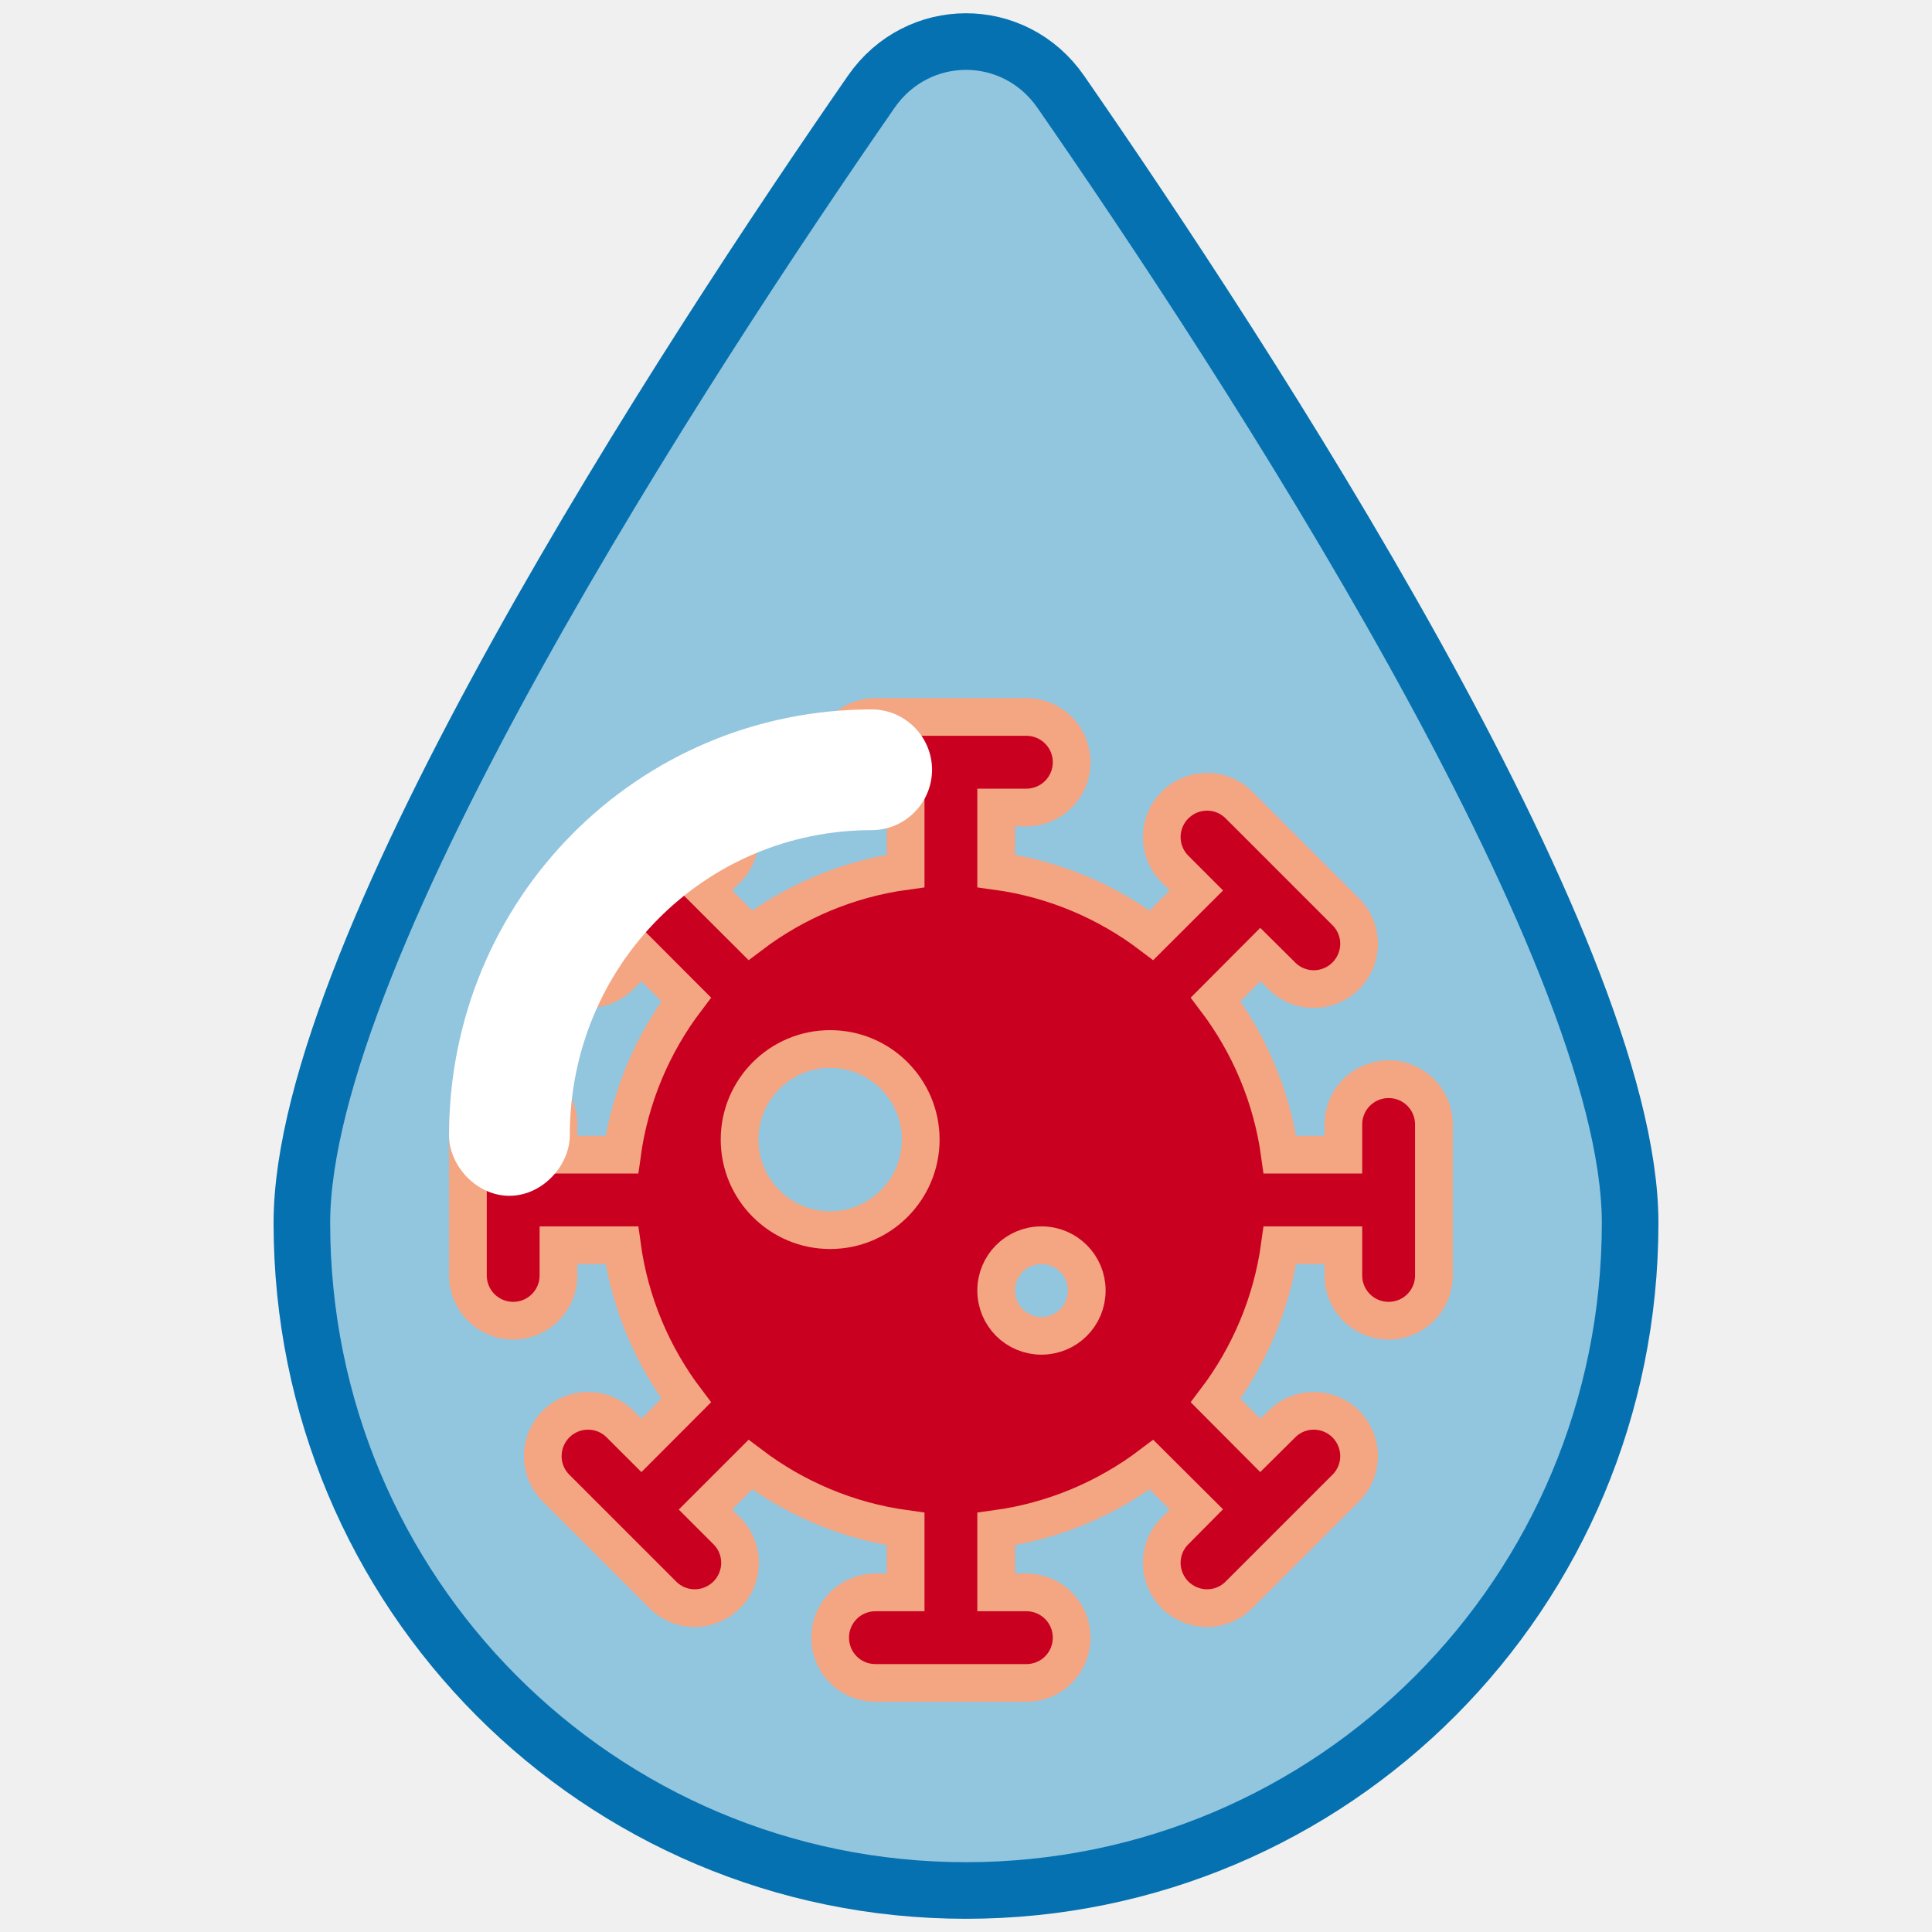
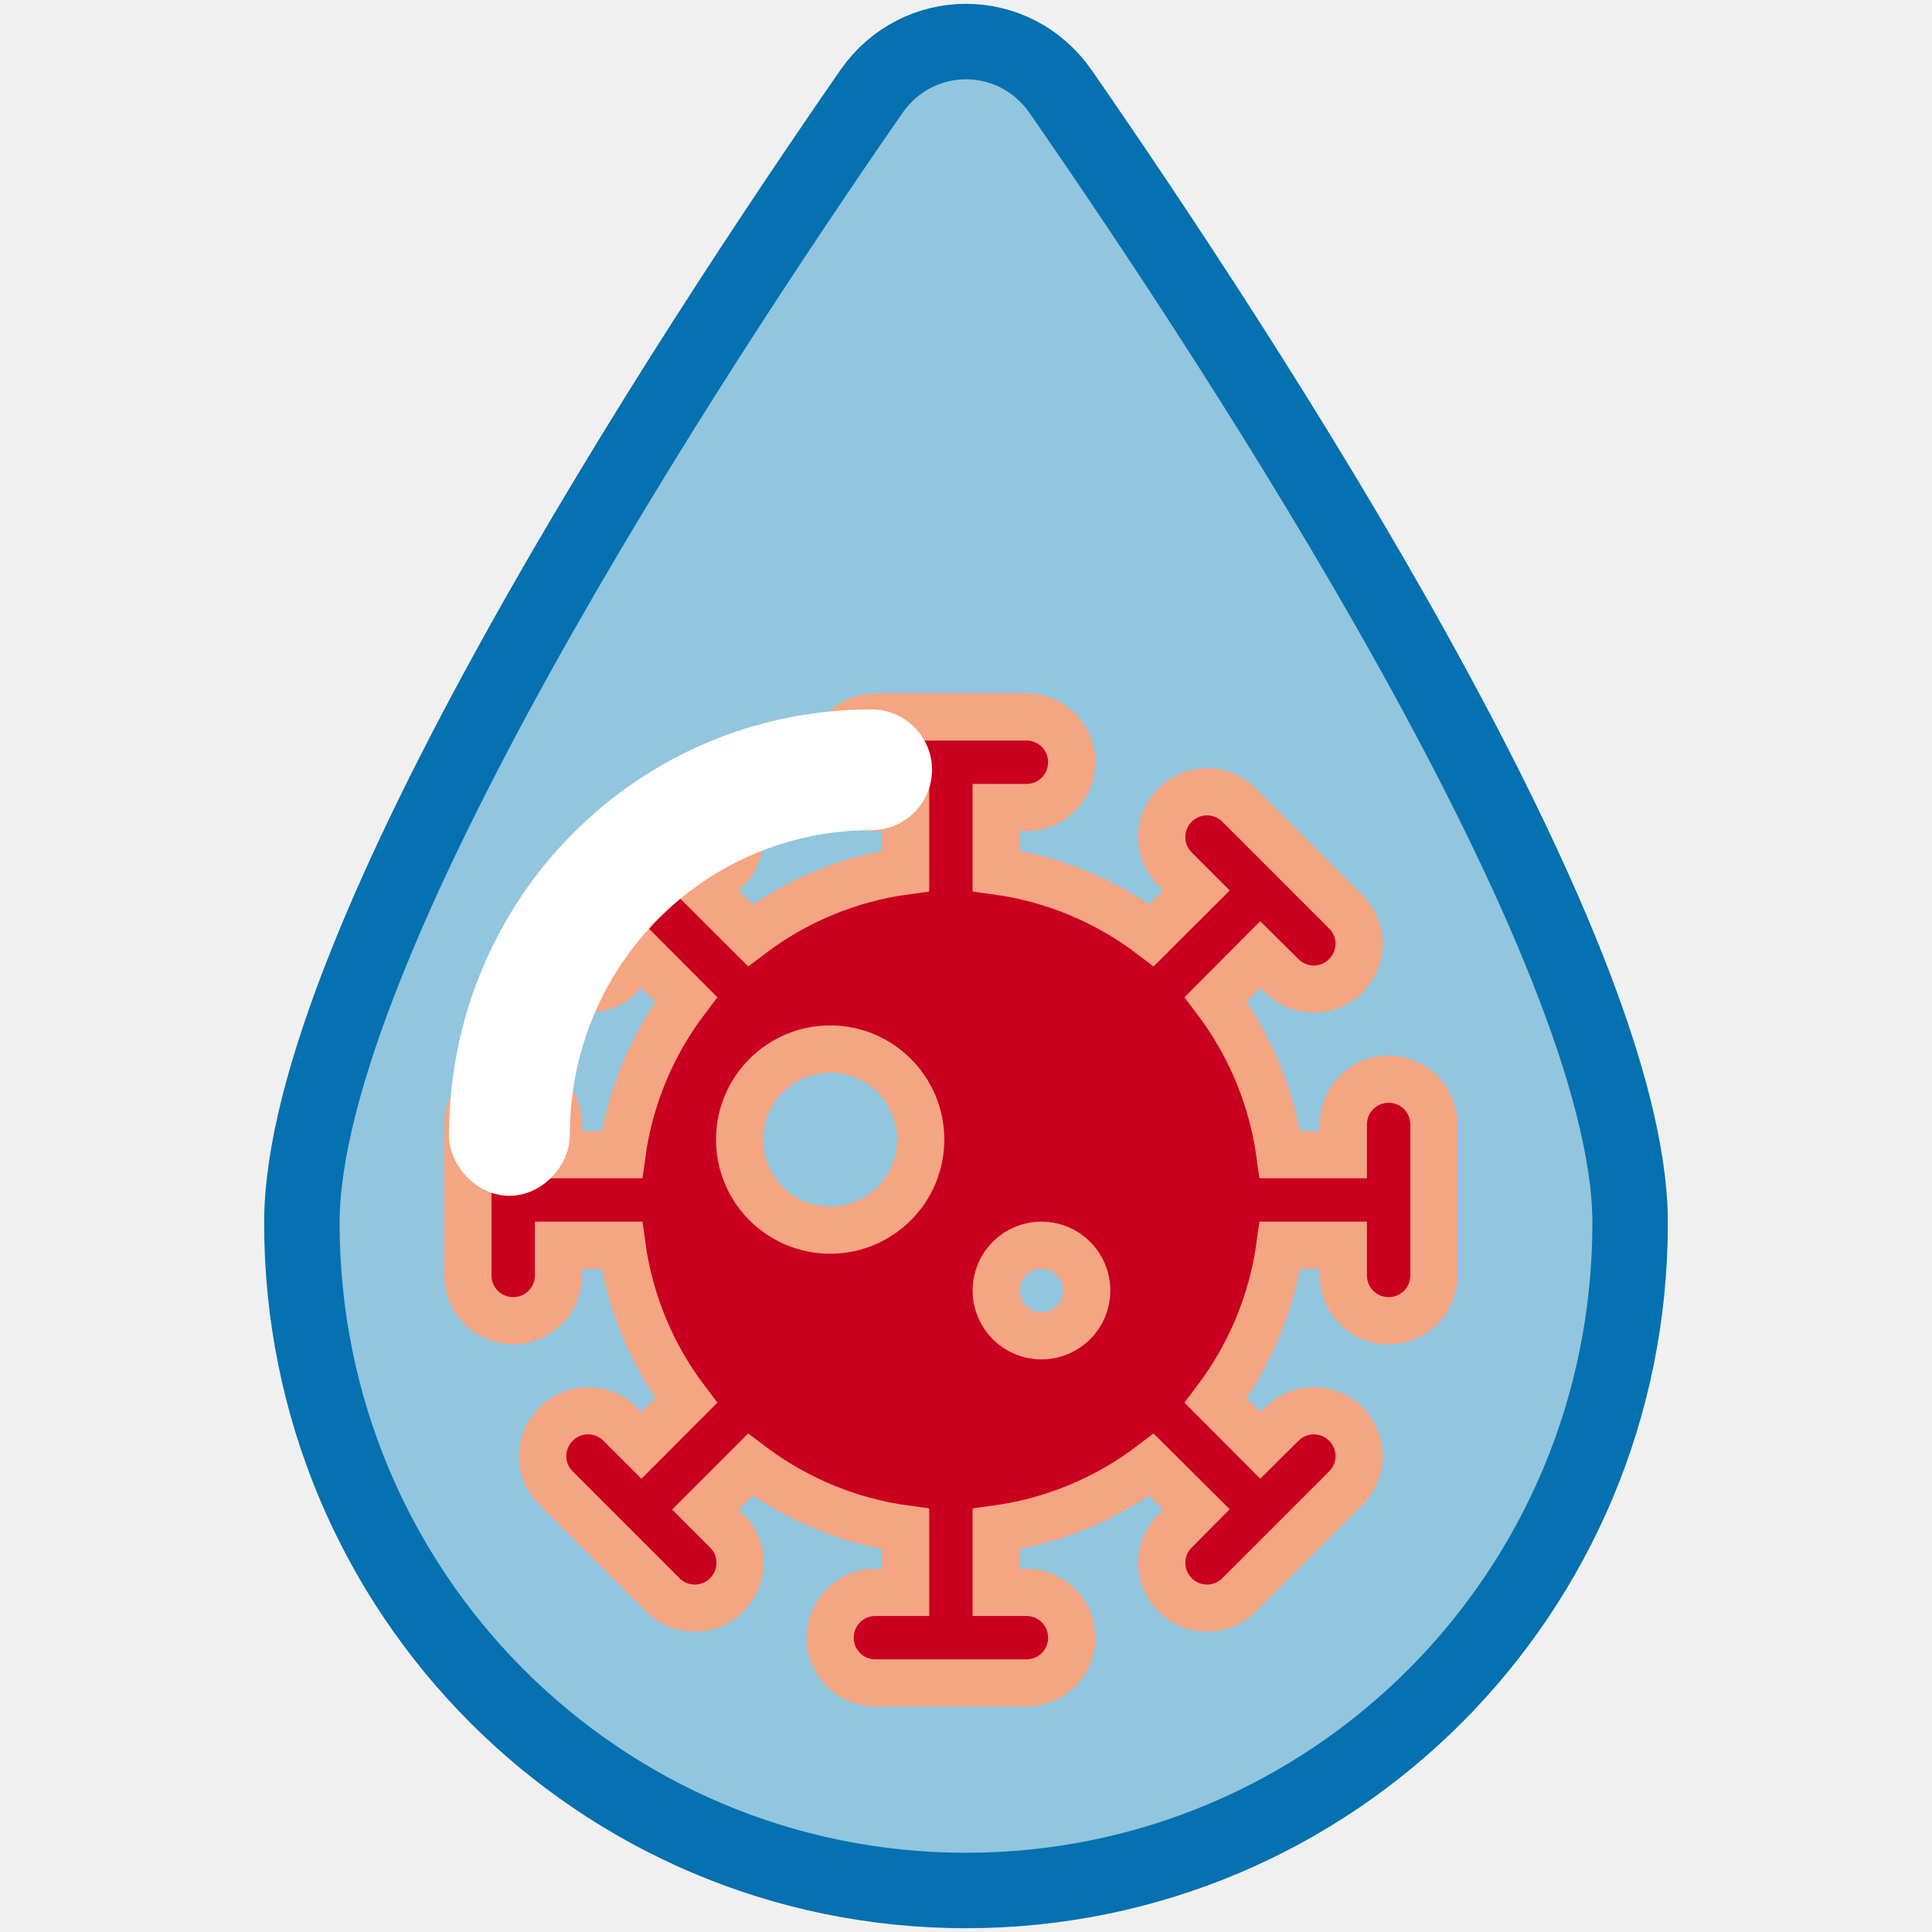
<svg xmlns="http://www.w3.org/2000/svg" width="512" height="512" viewBox="0 0 384 512">
  <g transform="translate(0, 5)">
-     <path d="M16 319.1C16 245.9 118.3 89.43 166.9 19.3C179.2 1.585 204.8 1.585 217.1 19.3C265.7 89.43 368 245.9 368 319.1C368 417.2 289.2 496 192 496C94.8 496 16 417.2 16 319.1z" fill="#92c5de" stroke="#0571b0" stroke-width="15" />
+     <path d="M16 319.1C16 245.9 118.3 89.43 166.9 19.3C179.2 1.585 204.8 1.585 217.1 19.3C265.7 89.43 368 245.9 368 319.1C368 417.2 289.2 496 192 496C94.8 496 16 417.2 16 319.1z" fill="#92c5de" stroke="#0571b0" stroke-width="20" />
  </g>
  <g transform="translate(60, 190) scale(0.5)">
-     <path d="M192 24C192 10.75 202.7 0 216 0H296C309.3 0 320 10.75 320 24C320 37.25 309.3 48 296 48H280V81.62C310.7 85.8 338.8 97.88 362.3 115.7L386.1 91.95L374.8 80.64C365.4 71.26 365.4 56.07 374.8 46.7C384.2 37.32 399.4 37.32 408.7 46.7L465.3 103.3C474.7 112.6 474.7 127.8 465.3 137.2C455.9 146.6 440.7 146.6 431.4 137.2L420 125.9L396.3 149.7C414.1 173.2 426.2 201.3 430.4 232H464V216C464 202.7 474.7 192 488 192C501.3 192 512 202.7 512 216V296C512 309.3 501.3 320 488 320C474.7 320 464 309.3 464 296V280H430.4C426.2 310.7 414.1 338.8 396.3 362.3L420 386.1L431.4 374.8C440.7 365.4 455.9 365.4 465.3 374.8C474.7 384.2 474.7 399.4 465.3 408.7L408.7 465.3C399.4 474.7 384.2 474.7 374.8 465.3C365.4 455.9 365.4 440.7 374.8 431.4L386.1 420L362.3 396.3C338.8 414.1 310.7 426.2 280 430.4V464H296C309.3 464 320 474.7 320 488C320 501.3 309.3 512 296 512H216C202.7 512 192 501.3 192 488C192 474.7 202.7 464 216 464H232V430.4C201.3 426.2 173.2 414.1 149.7 396.3L125.9 420.1L137.2 431.4C146.6 440.7 146.6 455.9 137.2 465.3C127.8 474.7 112.6 474.7 103.3 465.3L46.7 408.7C37.32 399.4 37.32 384.2 46.7 374.8C56.07 365.4 71.27 365.4 80.64 374.8L91.95 386.1L115.7 362.3C97.88 338.8 85.8 310.7 81.62 280H48V296C48 309.3 37.25 320 24 320C10.75 320 0 309.3 0 296V216C0 202.7 10.75 192 24 192C37.25 192 48 202.7 48 216V232H81.62C85.8 201.3 97.88 173.2 115.7 149.7L91.95 125.9L80.64 137.2C71.26 146.6 56.07 146.6 46.7 137.2C37.32 127.8 37.32 112.6 46.7 103.3L103.3 46.7C112.6 37.33 127.8 37.33 137.2 46.7C146.6 56.07 146.6 71.27 137.2 80.64L125.9 91.95L149.7 115.7C173.2 97.88 201.3 85.8 232 81.62V48H216C202.7 48 192 37.26 192 24V24zM192 176C165.5 176 144 197.5 144 224C144 250.5 165.5 272 192 272C218.5 272 240 250.5 240 224C240 197.5 218.5 176 192 176zM304 328C317.3 328 328 317.3 328 304C328 290.7 317.3 280 304 280C290.7 280 280 290.7 280 304C280 317.3 290.7 328 304 328z" fill="#ca0020" stroke="#f4a582" stroke-width="20" />
+     <path d="M192 24C192 10.75 202.7 0 216 0H296C309.3 0 320 10.75 320 24C320 37.25 309.3 48 296 48H280V81.62C310.7 85.8 338.8 97.88 362.3 115.7L386.1 91.95L374.8 80.64C365.4 71.26 365.4 56.07 374.8 46.7C384.2 37.32 399.4 37.32 408.7 46.7L465.3 103.3C474.7 112.6 474.7 127.8 465.3 137.2C455.9 146.6 440.7 146.6 431.4 137.2L420 125.9L396.3 149.7C414.1 173.2 426.2 201.3 430.4 232H464V216C464 202.7 474.7 192 488 192C501.3 192 512 202.7 512 216V296C512 309.3 501.3 320 488 320C474.7 320 464 309.3 464 296V280H430.4C426.2 310.7 414.1 338.8 396.3 362.3L420 386.1L431.4 374.8C440.7 365.4 455.9 365.4 465.3 374.8C474.7 384.2 474.7 399.4 465.3 408.7L408.7 465.3C399.4 474.7 384.2 474.7 374.8 465.3C365.4 455.9 365.4 440.7 374.8 431.4L386.1 420L362.3 396.3C338.8 414.1 310.7 426.2 280 430.4V464H296C309.3 464 320 474.7 320 488C320 501.3 309.3 512 296 512H216C202.7 512 192 501.3 192 488C192 474.7 202.7 464 216 464H232V430.4C201.3 426.2 173.2 414.1 149.7 396.3L125.9 420.1L137.2 431.4C146.6 440.7 146.6 455.9 137.2 465.3C127.8 474.7 112.6 474.7 103.3 465.3L46.7 408.7C37.32 399.4 37.32 384.2 46.7 374.8C56.07 365.4 71.27 365.4 80.64 374.8L91.95 386.1L115.7 362.3C97.88 338.8 85.8 310.7 81.62 280H48V296C48 309.3 37.25 320 24 320C10.75 320 0 309.3 0 296V216C0 202.7 10.75 192 24 192C37.25 192 48 202.7 48 216V232H81.62C85.8 201.3 97.88 173.2 115.7 149.7L91.95 125.9L80.64 137.2C71.26 146.6 56.07 146.6 46.7 137.2C37.32 127.8 37.32 112.6 46.7 103.3L103.3 46.7C112.6 37.33 127.8 37.33 137.2 46.7C146.6 56.07 146.6 71.27 137.2 80.64L125.9 91.95L149.7 115.7C173.2 97.88 201.3 85.8 232 81.62V48H216C202.7 48 192 37.26 192 24V24zM192 176C165.5 176 144 197.5 144 224C144 250.5 165.5 272 192 272C218.5 272 240 250.5 240 224C240 197.5 218.5 176 192 176zM304 328C317.3 328 328 317.3 328 304C328 290.7 317.3 280 304 280C290.7 280 280 290.7 280 304C280 317.3 290.7 328 304 328z" fill="#ca0020" stroke="#f4a582" stroke-width="25" />
  </g>
  <g transform="scale(1, -1) translate(-25, -620)">
    <path d="M112 319.1C112 311.2 104.8 303.1 96 303.1C87.16 303.1 80 311.2 80 319.1C80 381.9 130.1 432 192 432C200.8 432 208 424.8 208 416C208 407.2 200.8 400 192 400C147.8 400 112 364.2 112 319.1z" fill="white" />
  </g>
</svg>
